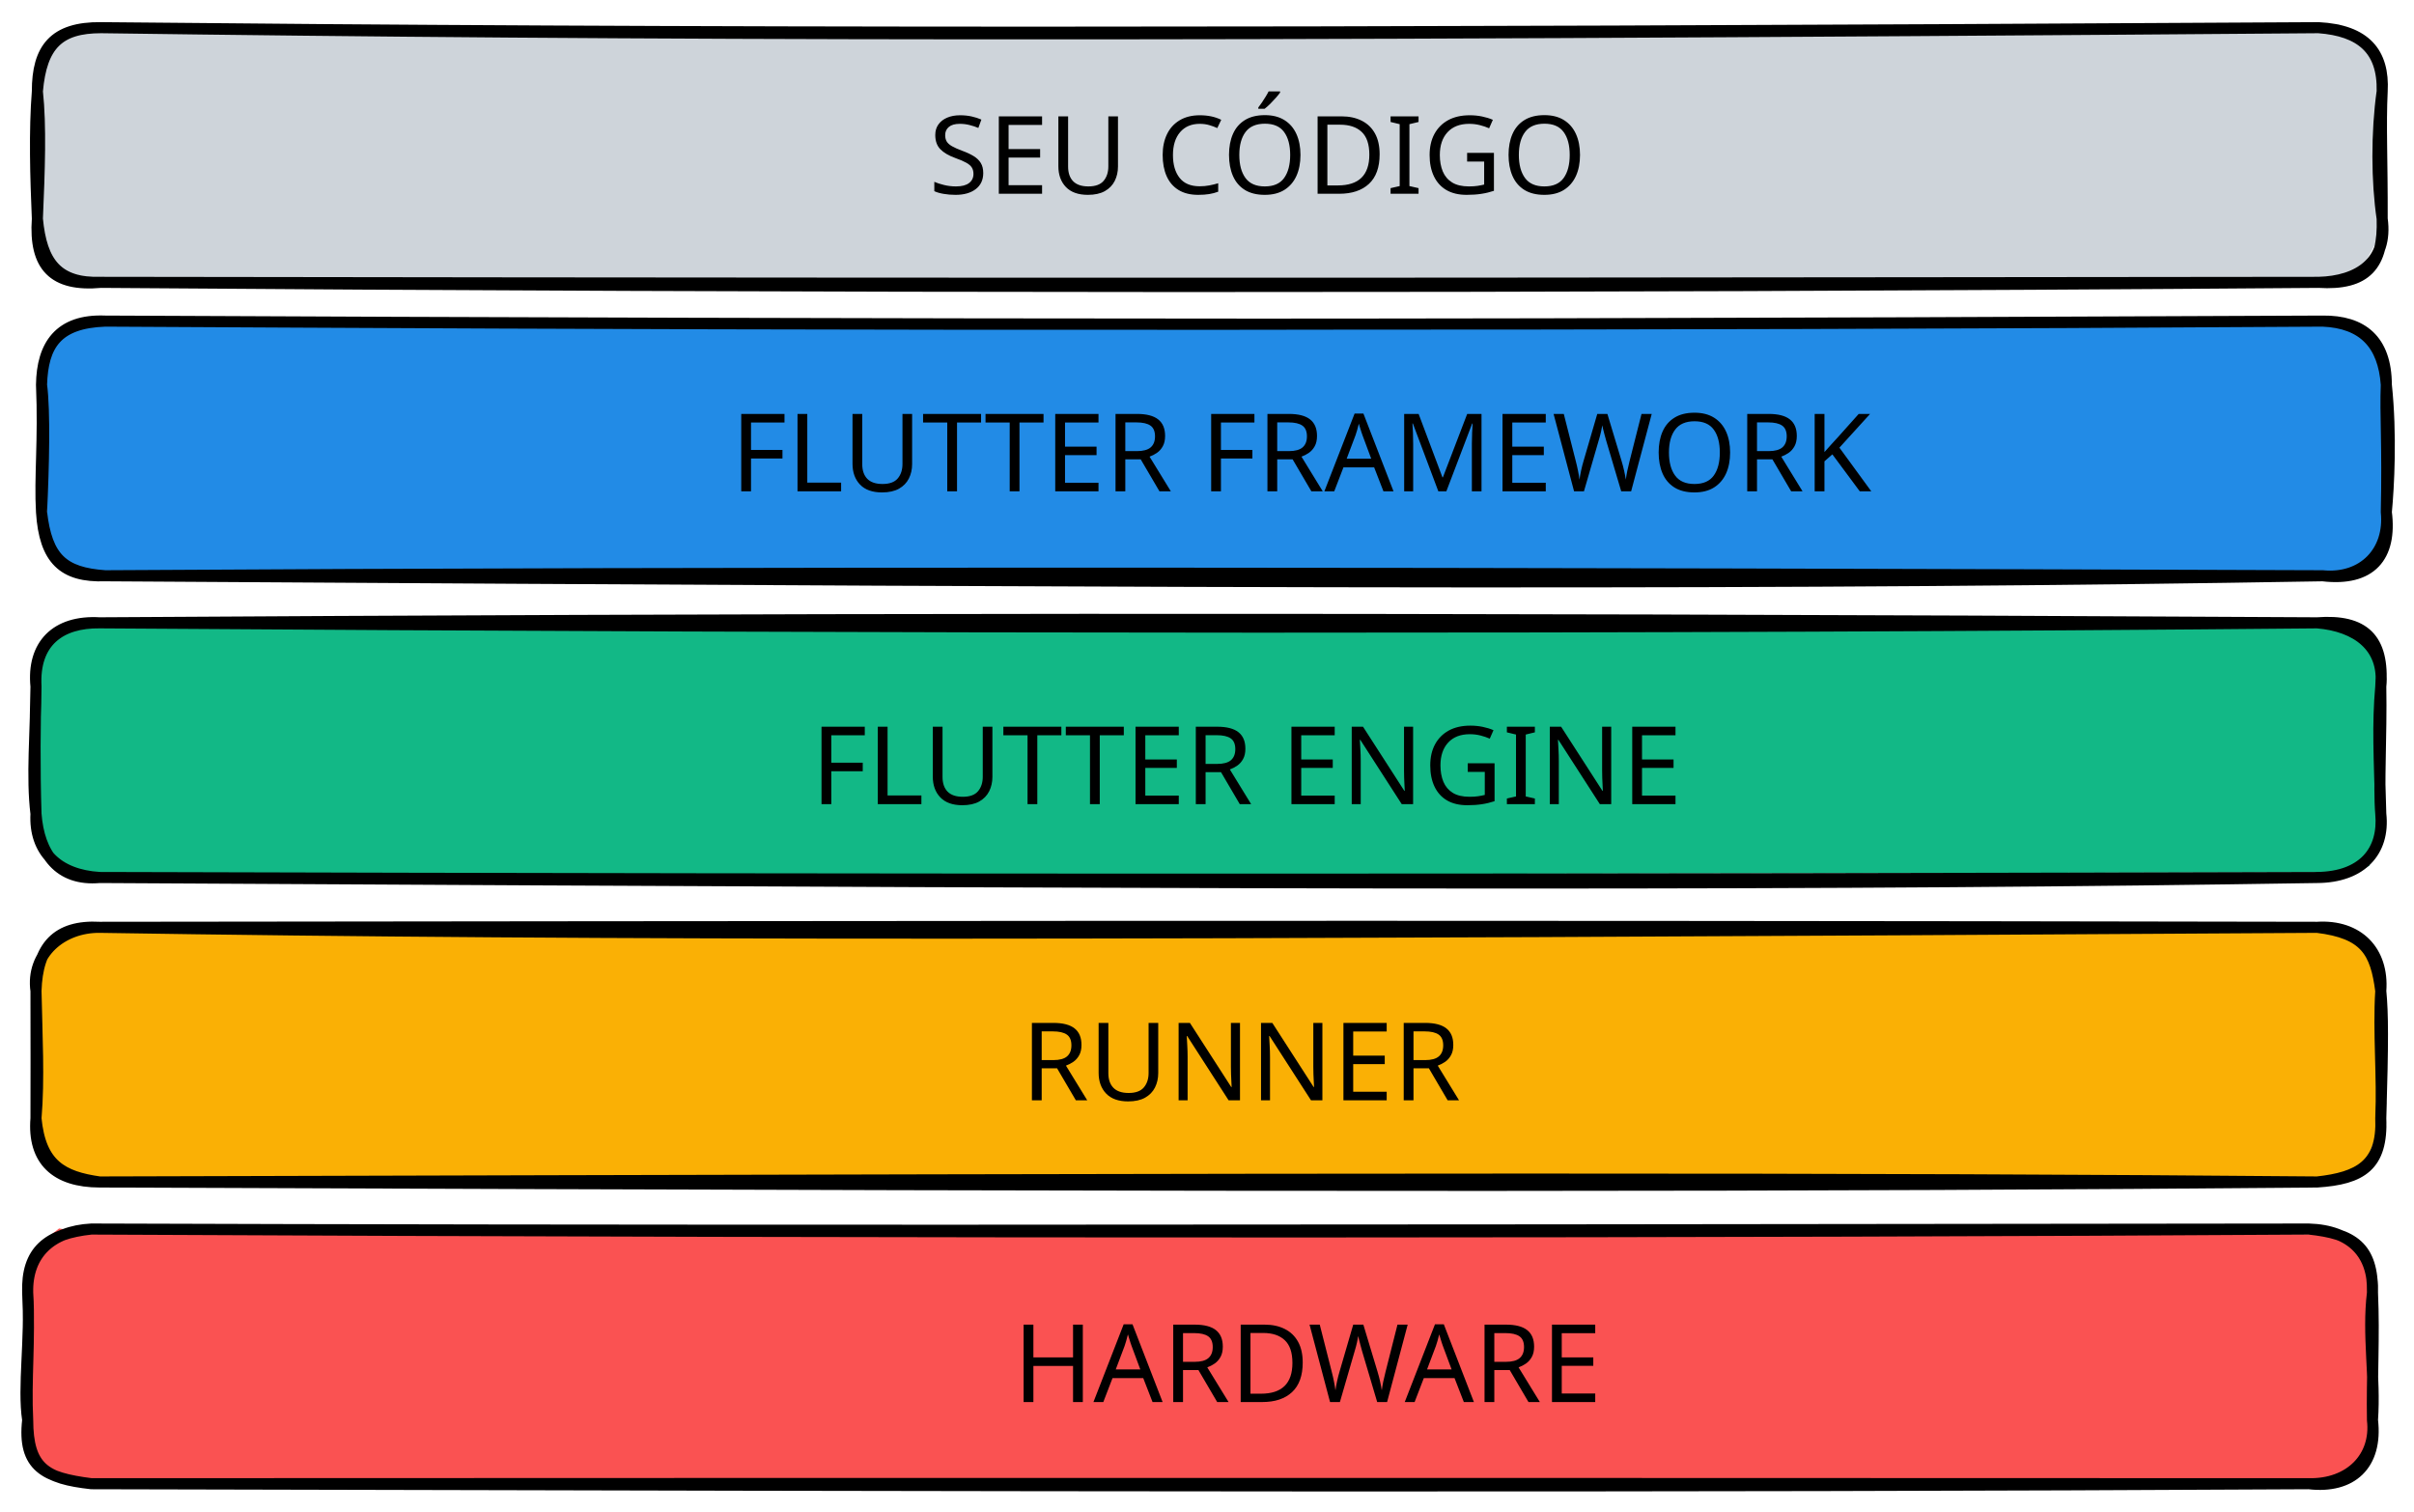
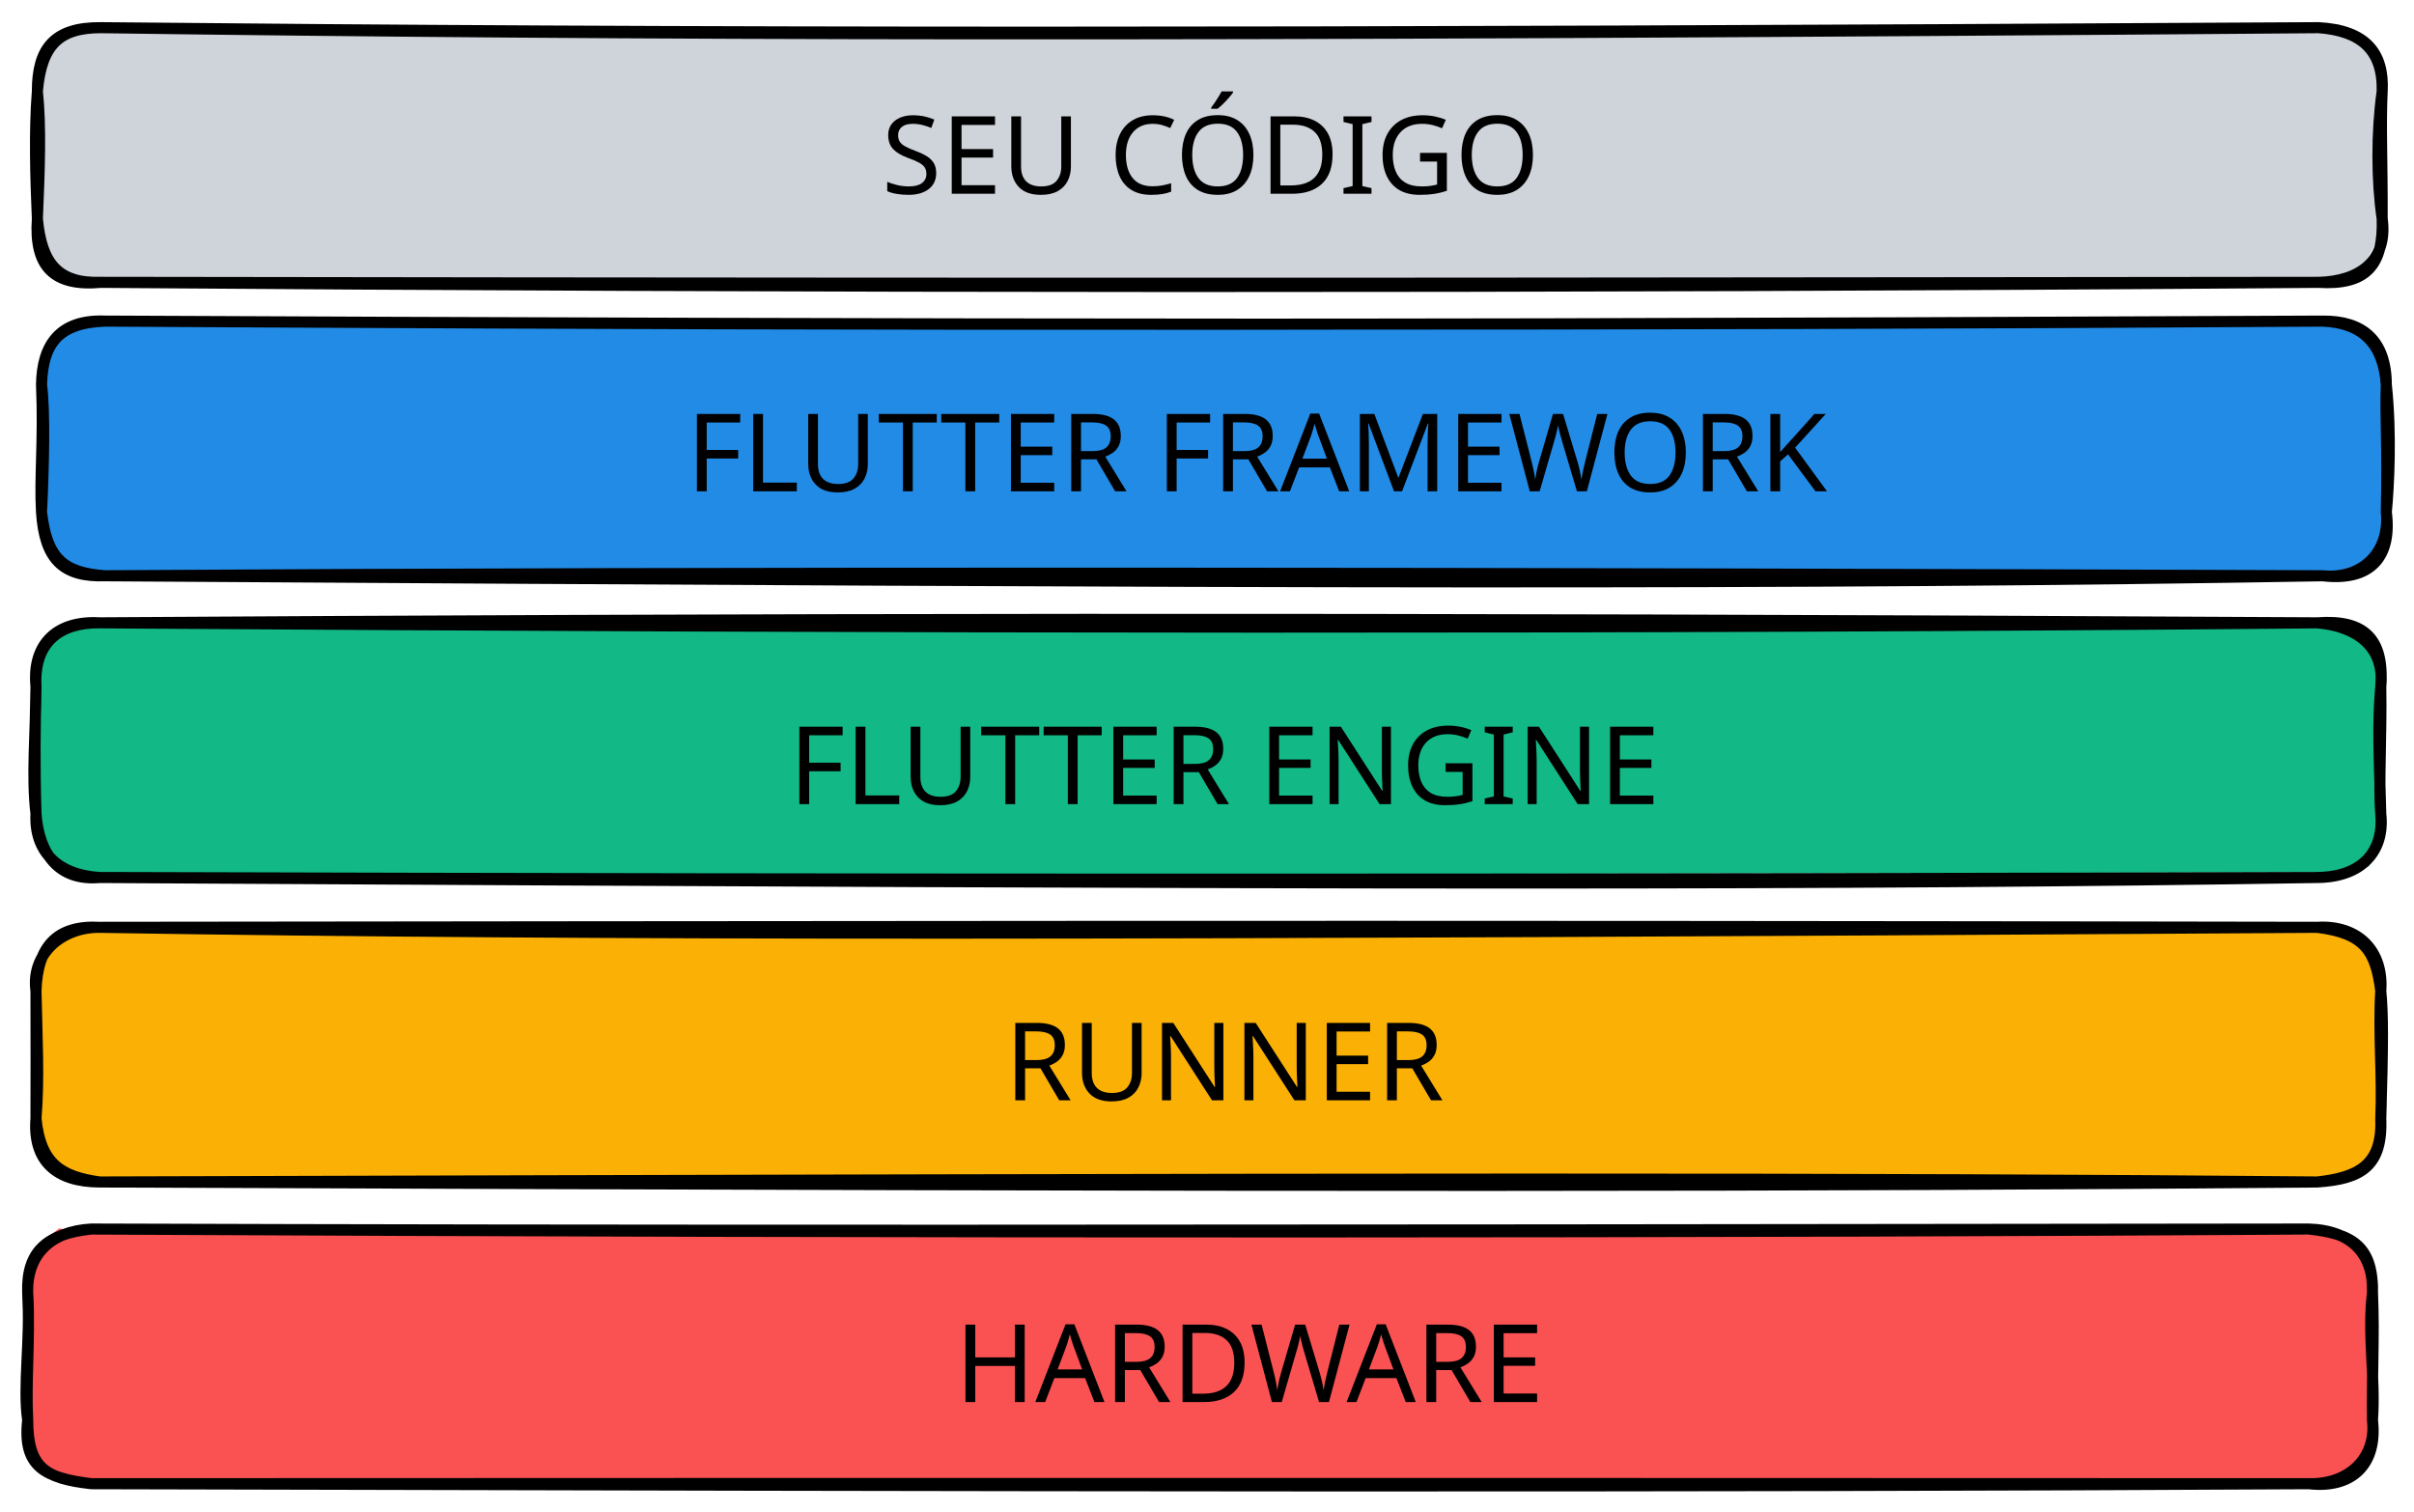
- <svg xmlns="http://www.w3.org/2000/svg" version="1.1" viewBox="0 0 872 546" width="872" height="546">
-   
-   eyJ2ZXJzaW9uIjoiMSIsImVuY29kaW5nIjoiYnN0cmluZyIsImNvbXByZXNzZWQiOnRydWUsImVuY29kZWQiOiJ4nN2Z23KiSFx1MDAxY8bv5yks53bi0Ofu3Gkk5+hcdTAwMDaTmMnWXiCikiC4gIpJ5Sn2kfbFtkFcdTAwMDdQ0XWMca3lwir63P/+vl9349uXQqFcdTAwMThMXHUwMDA2ZvG4UDRDQ7ettqePi9+i9JHp+ZbryCxcdTAwMTi/++7QM+KSvSBcdTAwMTj4x9+/pzVKhtuf1jJts286gS/L/S7fXHUwMDBihbf4V+ZY7ajun+Fccmo914+uxz+q11x1MDAxZPW66l9edOKqcaGfg/FMI9Cdrm2mWaFMp1x1MDAxOCXvk2hkXG5N3sdWO+jJNI5ZktYzrW4vkIlcdTAwMDImadNmj1x1MDAwYkqS4lx1MDAwN577Yp64tutFfX9V4iftuaVcdTAwMWIvXc9cdTAwMWQ67bSMYbZxW0/LdCzbblx1MDAwNJO4ZVx1MDAxOSpcdTAwMTmW4kL7zdn48EL6qlqyw27PMf0olCBJdVx1MDAwN7phXHUwMDA10dyBks4gXHUwMDFh3eCiXHUwMDFkR/2PxfZ7ujeYtVOMZ5FcdTAwMTmZabbjplxiXHUwMDEySDCSZKSLz5dcdTAwMTJrrlx1MDAxM+tcdTAwMDAgzlx1MDAwNFFkzaSE5VelXHUwMDAwgrjRjm77Zlx1MDAxYcOoYzVcdTAwMTWHM7TtJHM4aOvTSoBiijFcdTAwMDeUXHSWLpltOS+zOnHS+7c8aZ1eqrejo6puPbRcdTAwMWU7PHhcdTAwMTK2j7vL0lxuzDCYV5WgZF5VkC+pXG5cIlBSOEpcdTAwMWVIl0WGaUlkXHUwMDFmvlvNXHUwMDA1nu74XHUwMDAz3ZNcdTAwMTH8v+iOYSbtSlx1MDAxOcpcdTAwMTGeXHUwMDAwq4RHXGInTFx1MDAwMULsUXepjFwi+chcdTAwMTk11PvCyd9/VS/O6pnVcJ2gYb1Gg0SiXHUwMDA0aPbBc6VO9b5lR+FEcy2XbatcdTAwMWJNvmibncwqy1x1MDAwMFx1MDAwNJaEbZJcdTAwMWS4g6xWfFNcdTAwMGU17pWtkqAhO9VlIe+ivTgl17O6lqPbdzlTy/XbXHUwMDFhSqfrXHUwMDA3kFi1gJI3ktxcZlx1MDAxMrbBXG5OzX2u2neNvjasNHztylx1MDAxOepHo+GpOFx1MDAxNFx1MDAxYizbe7pZ4dI8WFx1MDAxMIBcdTAwMGK9/9qmI8HUMmlaZtMtb2Y3yDBcdTAwMTaM8rTwtv5ddFWm8pKn5Fx1MDAwNlx1MDAwMTNe/jeW52M6c1x1MDAxOKHKKllxgCGGUGyuqnZnXGaOwqZTXHUwMDA3XlCp1Z67fGxcXFx1MDAxZraquEAlTNKdaEFhiGQ0t6tN5qfOUGZcdTAwMWTTXY8t6kw6n1x1MDAxMFx1MDAwNlx1MDAwMNyv0Fx1MDAwMMKI0zyh7Y7P8Tnj+v7uTtVcbqda+UZt1rWrfFx1MDAxMvO5iluB/Vx1MDAxN5i9PKhcdTAwMGaQm6/celx1MDAwMVx1MDAwNVxcXHUwMDEwaeiNLWZcdTAwMTONlJ/B7Y/yUfjEXFxwXHKvTquHbTGK4Vx1MDAwMrgxXHUwMDA0XHUwMDFmMdVXXHUwMDAwW5xvXHUwMDBmblx1MDAwMCGgnCC0Z3LLLVx1MDAxYSh5htqK3FxirSQ3VCCHcp/4hVx1MDAwM8HD6yVcdTAwMDL9XHUwMDEwls+1Zqd5r1x1MDAwMnFuTFx1MDAwZVtXXHUwMDAywjXollx1MDAwMf9MdEO4rLRldEOFXHUwMDAxIddcdTAwMDLvXHUwMDFi3UiBOE9pn4NutXZ2UVNcdTAwMGaJ27NcdTAwMTFtXHUwMDBmbYjwKndcdTAwMDGgXHUwMDAwXGJcdTAwMDCnm1xc1Gd36ZNq/TKsXHUwMDFi6slcdTAwMDM6a03CajOo9Fx1MDAwZdtdy9Qm6GPU7ugtRSHbU5tDjjjHyp69hFx1MDAwNWU8z0vbUTtzXViiNodcdTAwMTJnhG1O7avHelx1MDAwNVxmQrX/dIVcdTAwMTF+vC13R4/0sHUlL9FrqE3IZ1x1MDAxZbizd+g11JZHXHUwMDAzqTWW+Vx1MDAxMPffXG5tt9DW7ms1VTtcdTAwMDRYz0byXHUwMDAxSLPV30TkJlxiKVx1MDAxNVxu2dhMN6bVeW7aL3bF13+b1KihqMA7bDNRKYN5XHUwMDAzUfyxXHUwMDBm8Vx1MDAxZJ1AXHUwMDAyt4c0olx1MDAwNEJM9ny0XHUwMDA2hHCxu6M1xishXHIwXHUwMDE10YdcdTAwMTFcdTAwMDVsrKtunXbDs/M+Vl9cdTAwMWZJ6I5cXO1mXFw5bF1cdEHWQFrC5jMhnfmLZFxypOXpX1x1MDAwMIFcYtiv0KjCeK7Qdlx1MDAwYunzslZtlrWDOFMnY5l6Sf7GXHUwMDAxKuqDQSOQ4ZFlps4qjixzXFzJg0r8RPVjJ0aSN6NIv71/ef9cdTAwMDdcdTAwMWZcdTAwMGZXciJ9
+ <svg xmlns="http://www.w3.org/2000/svg" version="1.1" viewBox="0 0 872 546" width="2616" height="1638">
  <defs>
    <style>
      @font-face {
        font-family: "Virgil";
        src: url("https://excalidraw.com/Virgil.woff2");
      }
      @font-face {
        font-family: "Cascadia";
        src: url("https://excalidraw.com/Cascadia.woff2");
      }
    </style>
  </defs>
  <g stroke-linecap="round" transform="translate(13.5 10) rotate(0 423.5 46)">
    <path d="M21.16 1.06 L831.26 -1.26 L838.12 4.72 L839.91 4.61 L845.25 13.55 L845.13 24.12 L846.82 73.91 L840.95 84.6 L834.71 90.6 L825.55 93.49 L19.52 90.31 L4.42 87.41 L2.05 79.75 L0.82 70.72 L-0.86 21.03 L-0.01 12.18 L5.43 5.15 L14.11 0.97 L21.19 0.2" stroke="none" stroke-width="0" fill="#ced4da" />
    <path d="M23 0 M23 0 C215.51 2.64, 407.64 3.28, 824 0 M23 0 C234.68 2.14, 445.67 2.21, 824 0 M824 0 C841 0.85, 847.77 9.1, 847 23 M824 0 C839.19 1.12, 847.38 7.88, 847 23 M847 23 C844.92 37.93, 845.01 55.51, 847 69 M847 23 C846.39 35.23, 847.07 47.88, 847 69 M847 69 C847.59 85.93, 841.19 93.09, 824 92 M847 69 C849.17 84.52, 838.42 91.67, 824 92 M824 92 C546.84 94.13, 270.14 93.88, 23 92 M824 92 C637.15 92.14, 449.92 92.66, 23 92 M23 92 C7.26 92.48, 1.5 84.99, 0 69 M23 92 C5.83 93.57, -1.22 86.31, 0 69 M0 69 C-0.63 54.4, -1.14 37.25, 0 23 M0 69 C0.75 51.67, 1.34 35.42, 0 23 M0 23 C1.47 6.17, 7.89 0.01, 23 0 M0 23 C-0.01 7.64, 5.9 -0.2, 23 0" stroke="#000000" stroke-width="4" fill="none" />
  </g>
-   <g transform="translate(335.5 32) rotate(0 115.5417 23.5)">
+   <g transform="translate(318.5 32) rotate(0 115.5417 23.5)">
    <text x="0" y="38" font-family="Cascadia, Segoe UI Emoji" font-size="39.167px" fill="#000000" text-anchor="start" style="white-space: pre;" direction="ltr">SEU CÓDIGO</text>
  </g>
  <g stroke-linecap="round" transform="translate(15 116) rotate(0 423.5 46)">
    <path d="M21.57 -0.12 L829.1 1.91 L837.46 2.19 L841.62 7.11 L845.31 11.31 L846.95 23.51 L847.54 76.19 L839.78 86.53 L835.22 91.18 L823.99 90.66 L19.13 91.59 L7.73 86.61 L1.21 79.67 L1.93 67.82 L0.5 24.14 L0.49 11.14 L6.81 5.55 L13.29 0.8 L24.58 0.58" stroke="none" stroke-width="0" fill="#228be6" />
    <path d="M23 0 M23 0 C207.1 0.98, 391.1 2.02, 824 0 M23 0 C303.32 1.34, 583.56 1.59, 824 0 M824 0 C838.69 0.62, 845.97 8.44, 847 23 M824 0 C838.27 -0.17, 846.95 6.75, 847 23 M847 23 C848.91 41.03, 847.87 59.94, 847 69 M847 23 C846.56 33.71, 847.55 44.88, 847 69 M847 69 C848.44 83.16, 838.62 93.43, 824 92 M847 69 C849.05 85.16, 841.44 94.05, 824 92 M824 92 C535.63 90.96, 249.43 90.56, 23 92 M824 92 C637.24 95.19, 450.26 94.69, 23 92 M23 92 C7.83 92.54, 1.09 86.17, 0 69 M23 92 C7.8 90.93, 1.93 85.67, 0 69 M0 69 C0.79 52.53, 1.26 32.5, 0 23 M0 69 C-0.75 56.5, 0.86 43.04, 0 23 M0 23 C0.18 8.82, 6.39 -0.69, 23 0 M0 23 C0.46 8.64, 5.52 0.64, 23 0" stroke="#000000" stroke-width="4" fill="none" />
  </g>
-   <g transform="translate(263.9583 139.5) rotate(0 195.5 23.5)">
+   <g transform="translate(247.9583 139.5) rotate(0 195.5 23.5)">
    <text x="0" y="38" font-family="Cascadia, Segoe UI Emoji" font-size="39.167px" fill="#000000" text-anchor="start" style="white-space: pre;" direction="ltr">FLUTTER FRAMEWORK</text>
  </g>
  <g stroke-linecap="round" transform="translate(13 225) rotate(0 423.5 46)">
    <path d="M24.86 0.68 L828.37 0.38 L838.46 1.25 L841.63 6.79 L846.83 13.56 L845.5 24.79 L845.63 75.98 L842.89 87.74 L834.06 92.36 L822.77 90.15 L18.01 91.54 L7.37 84.82 L1.46 77.38 L-1.38 69.32 L0.41 24.27 L2.36 14.69 L4.57 6.5 L13.34 1.45 L21.24 -1.45" stroke="none" stroke-width="0" fill="#12b886" />
    <path d="M23 0 M23 0 C249.48 -1.39, 476.38 -1.93, 824 0 M23 0 C306.29 1.96, 589.67 2.18, 824 0 M824 0 C841.07 -1.31, 848.27 5.77, 847 23 M824 0 C838.25 1.17, 848.56 8.71, 847 23 M847 23 C845.76 37, 846.45 48.03, 847 69 M847 23 C847.32 40.83, 846.15 58.85, 847 69 M847 69 C848.54 82.73, 839.79 91.94, 824 92 M847 69 C848.19 82.18, 840.77 91.81, 824 92 M824 92 C573.62 92.74, 324.23 92.87, 23 92 M824 92 C653.09 94.72, 482.66 94.6, 23 92 M23 92 C8.31 93.34, 1.09 83.61, 0 69 M23 92 C7.75 91.1, -0.72 82.48, 0 69 M0 69 C-1.66 55.66, -0.08 39.53, 0 23 M0 69 C-0.53 52.27, -0.35 36.15, 0 23 M0 23 C-0.89 6.89, 8.77 -0.19, 23 0 M0 23 C-1.48 8, 7.19 -0.94, 23 0" stroke="#000000" stroke-width="4" fill="none" />
  </g>
-   <g transform="translate(292.9583 252.5) rotate(0 161 23.5)">
+   <g transform="translate(284.9583 252.5) rotate(0 161 23.5)">
    <text x="0" y="38" font-family="Cascadia, Segoe UI Emoji" font-size="39.167px" fill="#000000" text-anchor="start" style="white-space: pre;" direction="ltr">FLUTTER ENGINE</text>
  </g>
  <g stroke-linecap="round" transform="translate(13 335) rotate(0 423.5 46)">
    <path d="M22.59 -0.76 L831.34 1.91 L836.86 2.7 L839.82 6.46 L843.8 11.11 L847.3 23.49 L845.56 74.97 L841.69 84.47 L835.88 91.17 L823.06 92.94 L19.26 90.56 L6.76 85.65 L2.35 79.95 L1.93 67.1 L-0.12 21.59 L-0.32 14.18 L4.36 6.6 L14.08 0.16 L21.95 -0.81" stroke="none" stroke-width="0" fill="#fab005" />
    <path d="M23 0 M23 0 C208.19 2.94, 392.29 2.66, 824 0 M23 0 C255.73 -0.24, 488.15 -0.65, 824 0 M824 0 C838.81 -0.95, 848.08 8.53, 847 23 M824 0 C841.37 2.13, 845.18 8.8, 847 23 M847 23 C847.79 31.26, 847.83 41.03, 847 69 M847 23 C846.06 37.83, 847.69 54.31, 847 69 M847 69 C847.71 86.15, 840.15 90.97, 824 92 M847 69 C847.71 85.88, 838.92 90.37, 824 92 M824 92 C646.58 93.52, 469 93.76, 23 92 M824 92 C659.95 90.56, 495.43 90.66, 23 92 M23 92 C9.58 90.1, 1.61 85.84, 0 69 M23 92 C7.18 91.99, -1.24 84.27, 0 69 M0 69 C1.19 54.74, 0.33 39.33, 0 23 M0 69 C0.09 55.75, 0 41.49, 0 23 M0 23 C-1.92 9.6, 9.35 -0.12, 23 0 M0 23 C0.48 6.81, 7.58 -0.85, 23 0" stroke="#000000" stroke-width="4" fill="none" />
  </g>
-   <g transform="translate(368.9583 359.5) rotate(0 69.5 23.5)">
+   <g transform="translate(362.9583 359.5) rotate(0 69.5 23.5)">
    <text x="0" y="38" font-family="Cascadia, Segoe UI Emoji" font-size="39.167px" fill="#000000" text-anchor="start" style="white-space: pre;" direction="ltr">RUNNER</text>
  </g>
  <g stroke-linecap="round" transform="translate(10 444) rotate(0 423.5 46)">
    <path d="M22.72 -0.71 L828.64 1.86 L838.82 5.18 L841.71 5.84 L846.19 11.44 L845.65 22.28 L848 72.92 L842.87 85.03 L834.95 89.98 L825.84 93.12 L16.43 91.95 L4.28 87.84 L-0.08 79.21 L-0.36 67.25 L0.92 22.63 L1.24 14.9 L4.63 5.02 L11.34 -0.2 L21.86 1.33" stroke="none" stroke-width="0" fill="#fa5252" />
    <path d="M23 0 M23 0 C324.41 1.52, 626.61 1.27, 824 0 M23 0 C212.53 0.64, 402.63 0.52, 824 0 M824 0 C840.02 1.7, 847.22 6.35, 847 23 M824 0 C839.45 0.44, 847.55 9.2, 847 23 M847 23 C845.13 38.4, 848.1 53.54, 847 69 M847 23 C847.72 38.99, 846.73 53.46, 847 69 M847 69 C848.9 85.22, 839.45 93.83, 824 92 M847 69 C848.56 82.38, 838.82 92.32, 824 92 M824 92 C592.69 93.28, 362.13 92.85, 23 92 M824 92 C637.6 91.97, 450.72 91.8, 23 92 M23 92 C6.28 90.16, 0.05 86.21, 0 69 M23 92 C6.2 89.91, -1.91 85.92, 0 69 M0 69 C-1.82 57.06, 1.12 39.48, 0 23 M0 69 C-0.75 54.55, 0.9 40.72, 0 23 M0 23 C-0.34 9.1, 8.47 0.74, 23 0 M0 23 C-0.51 7.92, 7.11 1.67, 23 0" stroke="#000000" stroke-width="4" fill="none" />
  </g>
-   <g transform="translate(365.9583 468.5) rotate(0 92.5 23.5)">
+   <g transform="translate(344.9583 468.5) rotate(0 92.5 23.5)">
    <text x="0" y="38" font-family="Cascadia, Segoe UI Emoji" font-size="39.167px" fill="#000000" text-anchor="start" style="white-space: pre;" direction="ltr">HARDWARE</text>
  </g>
</svg>
